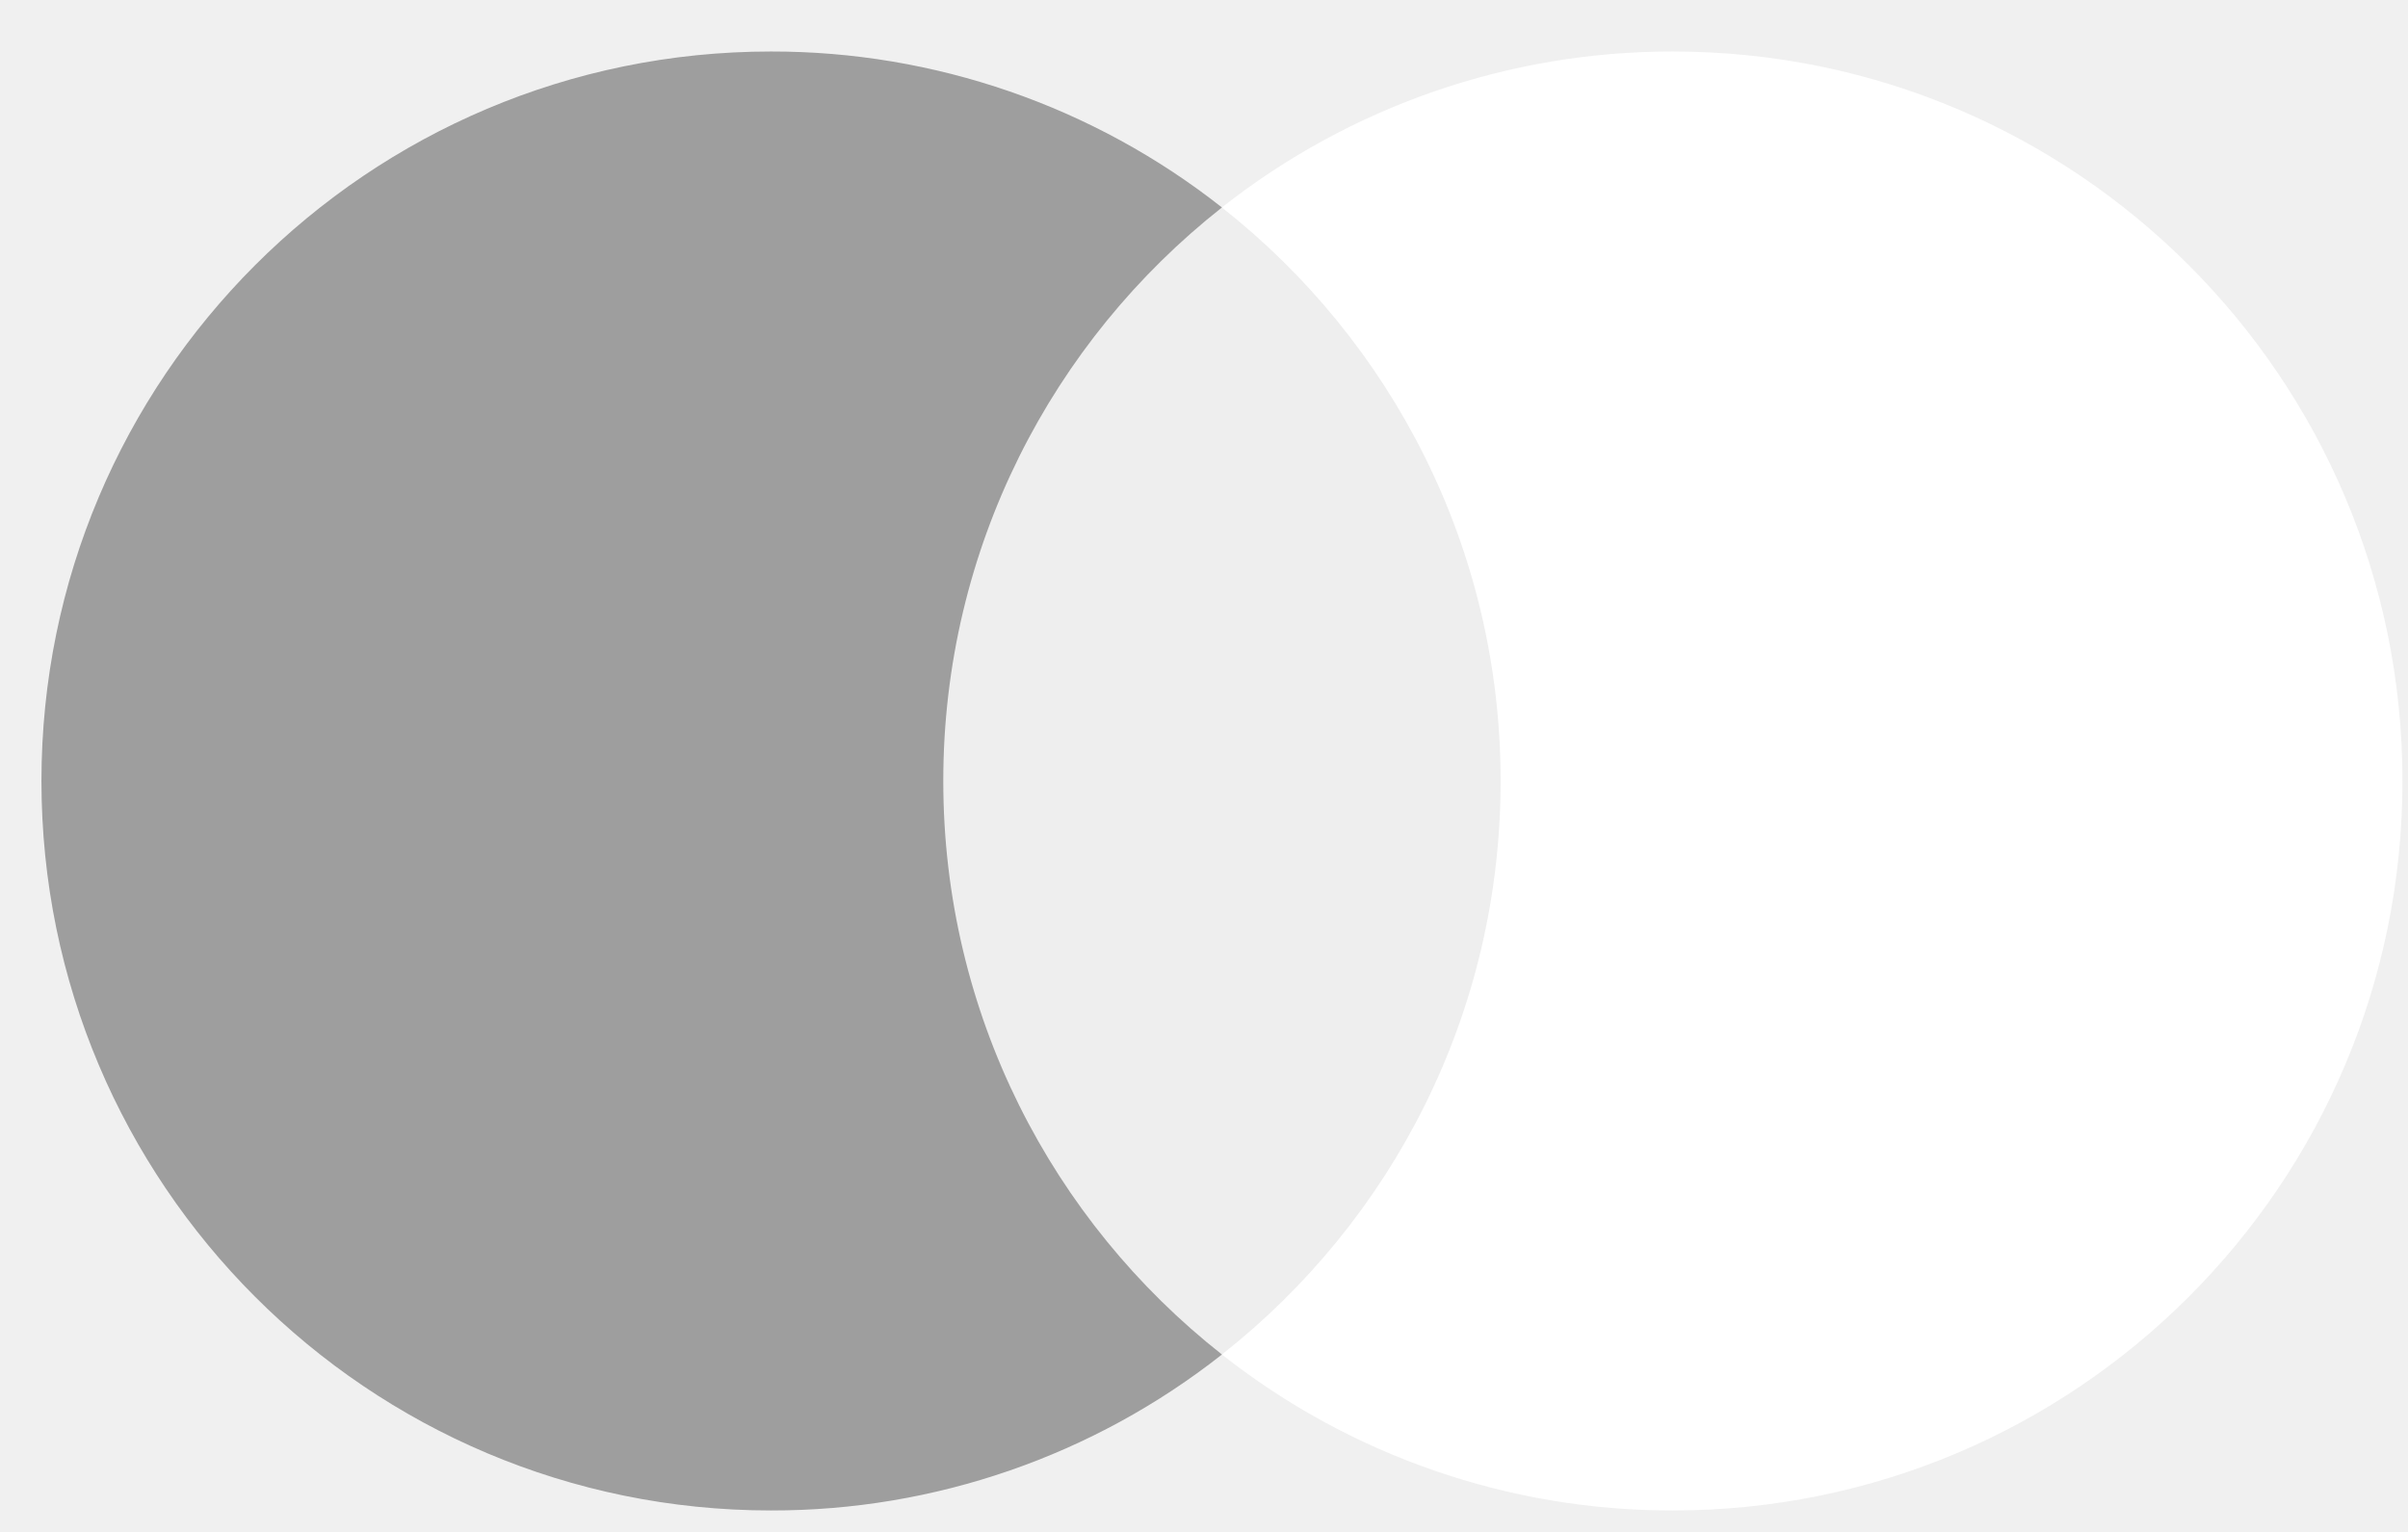
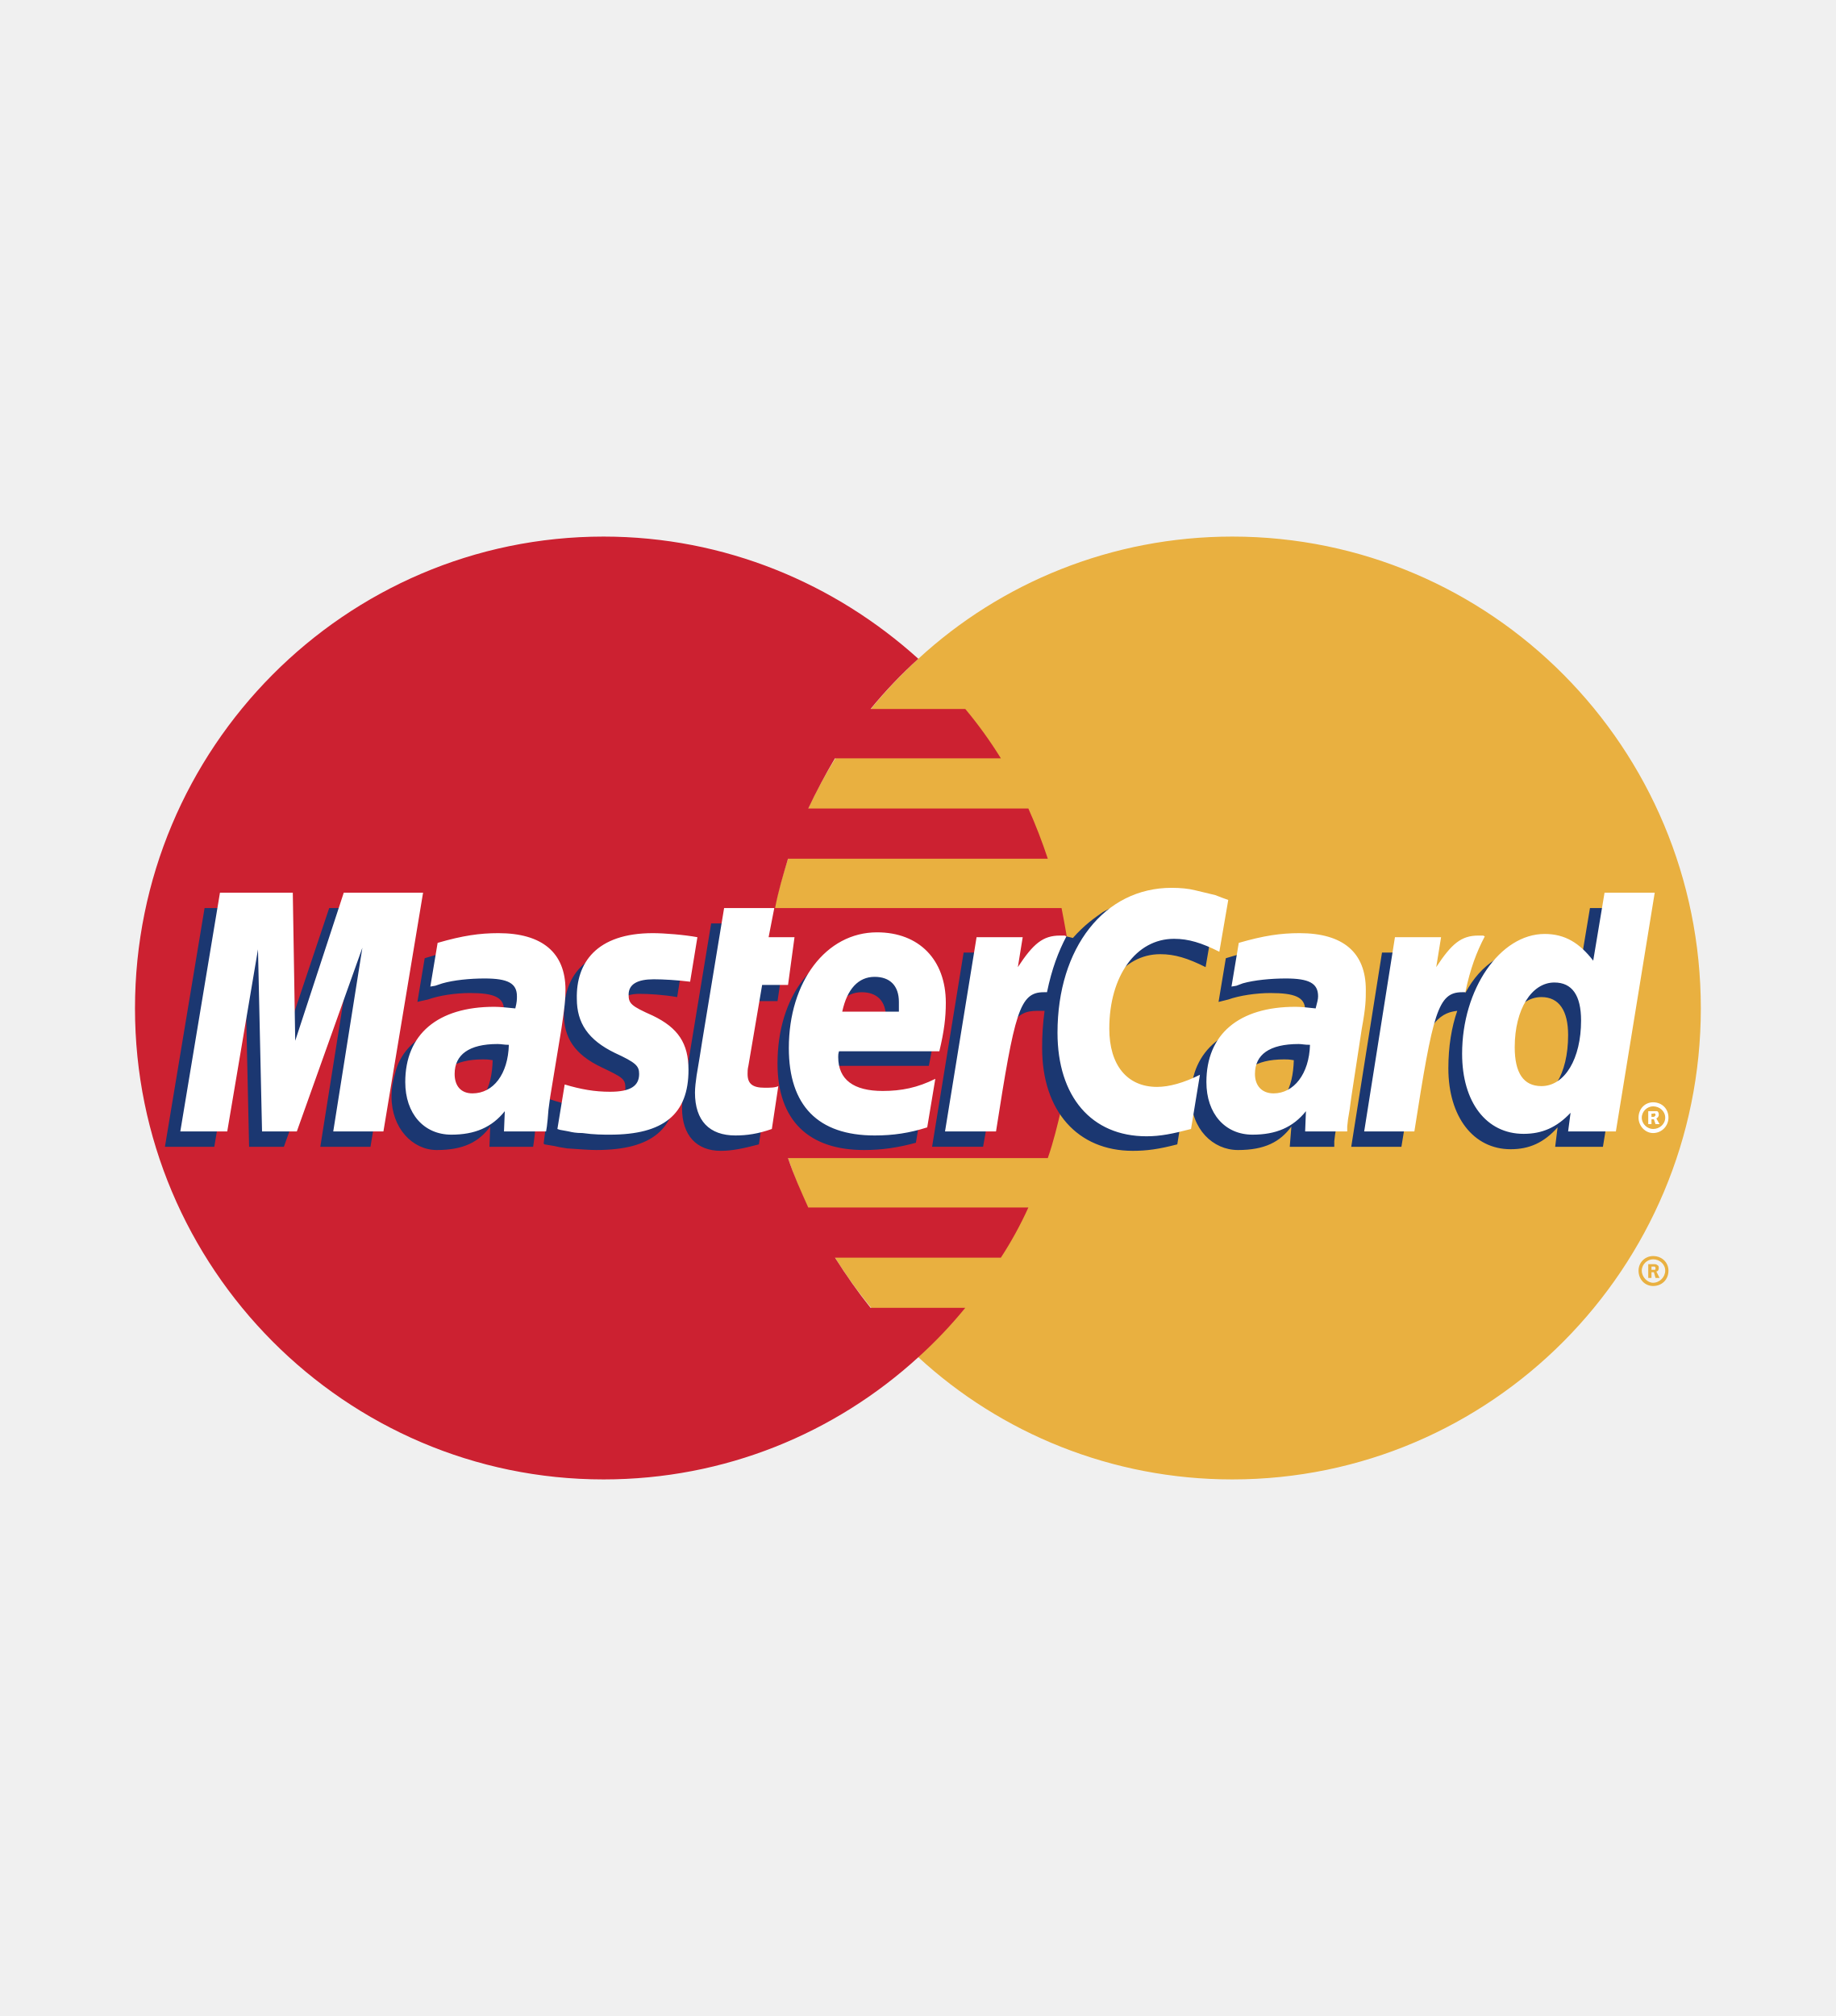
- <svg xmlns="http://www.w3.org/2000/svg" width="33" height="21" viewBox="0 0 33 21" fill="none">
-   <path d="M21.121 18.568H12.372V2.844H21.122L21.121 18.568Z" fill="#EEEEEE" />
-   <path d="M32.924 10.706C32.924 16.229 28.448 20.706 22.926 20.706C20.684 20.71 18.506 19.956 16.745 18.568C19.072 16.737 20.565 13.896 20.565 10.706C20.565 7.517 19.072 4.676 16.745 2.844C18.506 1.456 20.683 0.703 22.925 0.706C28.448 0.706 32.924 5.183 32.924 10.706" fill="white" />
-   <path d="M12.927 10.706C12.927 7.517 14.42 4.676 16.746 2.844C14.985 1.456 12.808 0.703 10.566 0.706C5.044 0.706 0.568 5.183 0.568 10.706C0.568 16.229 5.044 20.706 10.566 20.706C12.808 20.71 14.985 19.956 16.746 18.568C14.42 16.738 12.927 13.896 12.927 10.706Z" fill="#9E9E9E" />
+ <svg xmlns="http://www.w3.org/2000/svg" width="51" height="56" viewBox="0 0 192.756 192.756">
+   <g fill-rule="evenodd" clip-rule="evenodd">
+     <path fill="none" d="M0 0h192.756v192.756H0V0z" />
+     <path d="M96.42 133.041c8.667 7.986 20.306 12.83 32.966 12.83 27.189 0 49.195-22.176 49.195-49.451 0-27.358-22.006-49.535-49.195-49.535-12.66 0-24.299 4.843-32.966 12.83-9.941 9.091-16.229 22.176-16.229 36.705.001 14.529 6.288 27.615 16.229 36.621z" fill="#e9b040" />
+     <path d="M172.041 123.949c0-.85.68-1.529 1.529-1.529.934 0 1.613.68 1.613 1.529 0 .936-.68 1.615-1.613 1.615-.849 0-1.529-.679-1.529-1.615zm1.529 1.276c.68 0 1.273-.596 1.273-1.275s-.594-1.189-1.273-1.189c-.596 0-1.189.51-1.189 1.189s.594 1.275 1.189 1.275zm-.17-.51h-.34v-1.445h.594c.086 0 .256 0 .34.086.17.084.17.17.17.34s-.084.34-.254.34l.34.68h-.426l-.17-.596h-.254v.595-.85h.34c.084 0 .084-.086.084-.17 0-.086 0-.086-.084-.17h-.34v1.19z" fill="#e9b040" />
+     <path d="M112.309 91.153c-.17-1.784-.51-3.483-.85-5.268H81.381c.34-1.784.85-3.483 1.359-5.183h27.275a56.916 56.916 0 0 0-2.039-5.268H84.865a62.38 62.38 0 0 1 2.804-5.268h17.419a44.706 44.706 0 0 0-3.738-5.183h-9.942a48.87 48.87 0 0 1 5.013-5.268c-8.751-7.902-20.307-12.83-33.052-12.83-27.104 0-49.195 22.177-49.195 49.535 0 27.275 22.091 49.451 49.195 49.451 12.745 0 24.3-4.844 33.052-12.83a47.105 47.105 0 0 0 4.929-5.184h-9.942c-1.36-1.699-2.549-3.398-3.739-5.268h17.419a39.517 39.517 0 0 0 2.889-5.268H84.865c-.765-1.699-1.529-3.398-2.125-5.184h27.275c.594-1.699 1.02-3.482 1.443-5.268.34-1.699.68-3.482.85-5.268a51.61 51.61 0 0 0 .256-5.184c0-1.781-.085-3.565-.255-5.264z" fill="#cc2131" />
+     <path d="M172.041 107.891c0-.934.68-1.613 1.529-1.613.934 0 1.613.68 1.613 1.613 0 .85-.68 1.615-1.613 1.615-.849 0-1.529-.766-1.529-1.615zm1.529 1.189c.68 0 1.273-.51 1.273-1.189s-.594-1.189-1.273-1.189c-.596 0-1.189.51-1.189 1.189s.594 1.189 1.189 1.189zm-.17-.51h-.34v-1.359H173.994c.17.086.17.256.17.426 0 .084-.084.254-.254.34l.34.594h-.426l-.17-.51h-.254v.509-.764h.17c.084 0 .17 0 .17-.086.084 0 .084-.084.084-.17 0 0 0-.084-.084-.084 0-.086-.086 0-.17 0h-.17v1.104z" fill="#fff" />
+     <path d="M79.682 110.695c-1.614.424-2.804.68-3.993.68-2.549 0-4.079-1.615-4.079-4.504 0-.594.085-1.189.17-1.869l.34-1.953.255-1.615L74.669 87.5h5.098l-.595 3.059h3.229l-.765 5.098h-3.229l-1.359 8.326c-.085.426-.085.68-.085.85 0 1.105.51 1.529 1.784 1.529.595 0 1.104-.084 1.614-.17l-.679 4.503zM96.166 110.525c-1.869.51-3.568.764-5.438.764-5.778 0-9.092-3.059-9.092-9.09 0-7.053 3.909-12.151 9.346-12.151 4.333 0 7.137 2.889 7.137 7.391 0 1.531-.17 2.975-.594 5.014H86.904c-.085.34-.085.51-.085.68 0 2.379 1.614 3.568 4.673 3.568 1.954 0 3.653-.424 5.523-1.273l-.849 5.097zm-3.144-12.15v-1.02c0-1.699-.935-2.634-2.549-2.634-1.7 0-2.889 1.274-3.399 3.653h5.948v.001zM38.898 110.949H33.63l3.059-19.286-6.882 19.286h-3.653l-.425-19.201-3.229 19.201h-5.183l4.163-25.064h7.732l.17 15.465 5.183-15.465h8.497l-4.164 25.064zM51.729 101.859c-.51-.086-.68-.086-1.02-.086-3.059 0-4.588 1.189-4.588 3.059 0 1.275.765 2.125 1.954 2.125 2.549 0 3.568-2.125 3.654-5.098zm4.248 9.09h-4.588l.085-2.123c-1.19 1.613-2.804 2.463-5.608 2.463-2.549 0-4.758-2.293-4.758-5.607 0-.934.17-1.783.425-2.633.849-3.145 3.993-5.098 8.836-5.184.595 0 1.529 0 2.379.086.169-.68.169-.936.169-1.36 0-1.36-1.104-1.785-3.568-1.785-1.529 0-3.229.255-4.418.68l-.765.17-.34.084.765-4.588c2.464-.765 4.248-1.104 6.203-1.104 4.588 0 7.052 2.124 7.052 6.032 0 1.02.085 1.785-.255 3.994l-1.189 7.307-.17 1.275-.085 1.02-.085.68-.085.593zM121.826 90.728c1.529 0 2.889.425 4.758 1.359l.934-5.438c-.51-.255-.68-.255-1.359-.51l-2.123-.595c-.68-.17-1.529-.255-2.465-.255-2.635 0-4.164.085-5.777 1.02-.85.595-1.955 1.36-3.145 2.719l-.68-.17-5.438 3.823.256-2.124h-5.609l-3.312 20.391h5.354l1.953-10.959s.766-1.531 1.105-2.039c1.02-1.275 1.869-1.275 2.973-1.275h.426a27.428 27.428 0 0 0-.256 3.908c0 6.627 3.738 10.791 9.516 10.791 1.445 0 2.721-.17 4.674-.68l.936-5.777c-1.699.934-3.229 1.359-4.504 1.359-3.143 0-5.014-2.379-5.014-6.117-.002-5.523 2.803-9.431 6.797-9.431zM166.941 85.885l-1.188 7.137c-1.275-1.954-2.805-2.889-4.844-2.889-2.805 0-5.438 1.614-7.053 4.673v-.084l-3.398-2.04.34-2.124h-5.693l-3.229 20.391h5.268l1.785-10.959s1.359-1.531 1.699-2.039c.85-1.02 1.699-1.191 2.379-1.275-.594 1.699-.934 3.738-.934 6.033 0 5.098 2.633 8.496 6.541 8.496 1.955 0 3.484-.68 4.928-2.295l-.254 2.039h5.014l4.078-25.064h-5.439zm-6.541 20.222c-1.785 0-2.719-1.359-2.719-3.994 0-3.994 1.699-6.882 4.162-6.882 1.869 0 2.805 1.445 2.805 3.994 0 4.078-1.699 6.882-4.248 6.882zM135.846 101.859c-.51-.086-.68-.086-1.02-.086-3.061 0-4.59 1.189-4.59 3.059 0 1.275.766 2.125 1.955 2.125 2.549 0 3.569-2.125 3.655-5.098zm4.248 9.09h-4.674l.17-2.123c-1.189 1.613-2.805 2.463-5.607 2.463-2.635 0-4.928-2.209-4.928-5.607 0-4.842 3.652-7.816 9.43-7.816.596 0 1.529 0 2.295.086.17-.68.256-.936.256-1.36 0-1.36-1.105-1.785-3.654-1.785-1.445 0-3.229.255-4.418.68l-.68.17-.34.084.764-4.588c2.465-.765 4.25-1.104 6.203-1.104 4.588 0 6.967 2.124 6.967 6.032 0 1.02.17 1.785-.254 3.994l-1.105 7.307-.17 1.275-.17 1.02-.084.68v.592h-.001zM67.107 94.891c1.02 0 2.464.085 3.994.34l.765-4.758c-1.53-.17-3.569-.425-4.759-.425-5.947 0-7.901 3.229-7.901 6.967 0 2.465 1.104 4.248 3.993 5.607 2.124 1.02 2.464 1.189 2.464 2.125 0 1.273-1.104 2.039-3.144 2.039-1.614 0-3.144-.256-4.843-.85l-.595 4.672.084.086 1.02.17c.34.084.765.17 1.36.254 1.274.086 2.379.17 3.059.17 5.948 0 8.412-2.293 8.412-6.797 0-2.803-1.36-4.502-3.994-5.691-2.294-1.021-2.549-1.189-2.549-2.125 0-.934 1.02-1.784 2.634-1.784z" fill="#1b3771" />
+     <path d="M128.963 85.035l-.936 5.438c-1.869-.935-3.229-1.359-4.758-1.359-3.994 0-6.797 3.908-6.797 9.431 0 3.824 1.869 6.117 5.014 6.117 1.273 0 2.803-.424 4.502-1.273l-.934 5.691c-1.955.51-3.229.766-4.674.766-5.777 0-9.346-4.164-9.346-10.875 0-8.922 4.928-15.21 11.98-15.21.934 0 1.783.085 2.463.255l2.125.51c.681.255.851.34 1.361.509zM111.799 88.774h-.51c-1.783 0-2.803.85-4.418 3.313l.51-3.144h-4.844l-3.312 20.392h5.354c1.953-12.49 2.463-14.614 5.012-14.614h.34c.51-2.464 1.189-4.249 2.039-5.863l-.171-.084zM81.042 109.08c-1.444.51-2.634.68-3.823.68-2.719 0-4.249-1.529-4.249-4.502 0-.51.085-1.189.17-1.785l.34-2.039.255-1.613 2.294-13.936h5.268l-.595 3.059h2.719l-.68 5.013h-2.719l-1.444 8.497c-.085.34-.085.596-.085.85 0 1.02.51 1.445 1.784 1.445.595 0 1.104 0 1.444-.17l-.679 4.501zM60.565 95.401c0 2.55 1.189 4.333 3.993 5.693 2.209 1.02 2.549 1.359 2.549 2.209 0 1.275-.935 1.869-3.059 1.869-1.614 0-3.059-.254-4.758-.764l-.765 4.672.255.086.935.17c.339.084.765.17 1.444.17 1.189.17 2.209.17 2.889.17 5.607 0 8.242-2.125 8.242-6.797 0-2.805-1.104-4.42-3.738-5.693-2.294-1.02-2.549-1.274-2.549-2.209 0-1.104.935-1.614 2.634-1.614 1.02 0 2.464.085 3.824.255l.764-4.673c-1.359-.255-3.483-.425-4.673-.425-5.948-.001-8.072 3.143-7.987 6.881zM169.662 109.336h-5.014l.256-1.955c-1.445 1.529-2.975 2.209-4.93 2.209-3.908 0-6.457-3.312-6.457-8.41 0-6.798 3.994-12.576 8.666-12.576 2.125 0 3.654.935 5.1 2.804l1.189-7.137h5.268l-4.078 25.065zm-7.818-4.758c2.465 0 4.164-2.889 4.164-6.883 0-2.634-.936-3.994-2.805-3.994-2.379 0-4.162 2.804-4.162 6.798 0 2.72.934 4.079 2.803 4.079zM97.355 108.91c-1.87.596-3.569.85-5.523.85-5.948 0-9.007-3.143-9.007-9.176 0-6.967 3.909-12.15 9.262-12.15 4.418 0 7.221 2.889 7.221 7.392 0 1.53-.17 2.975-.68 5.098H88.094c-.085.256-.085.426-.085.596 0 2.379 1.615 3.568 4.673 3.568 1.954 0 3.653-.34 5.523-1.275l-.85 5.097zm-2.974-12.15v-1.019c0-1.699-.935-2.634-2.549-2.634-1.699 0-2.889 1.275-3.399 3.653h5.948zM40.258 109.336H34.99l3.059-19.288-6.882 19.288h-3.654l-.425-19.118-3.228 19.118h-4.928l4.163-25.065h7.647l.255 15.549 5.097-15.549h8.327l-4.163 25.065zM53.428 100.244c-.51 0-.765-.084-1.19-.084-2.974 0-4.503 1.104-4.503 3.143 0 1.275.68 2.039 1.869 2.039 2.209 0 3.739-2.039 3.824-5.098zm3.908 9.092h-4.419l.085-2.125c-1.36 1.699-3.144 2.465-5.608 2.465-2.889 0-4.843-2.209-4.843-5.523 0-5.012 3.398-7.901 9.346-7.901.595 0 1.36.085 2.209.169.17-.679.17-.934.17-1.274 0-1.359-.935-1.869-3.399-1.869-1.529 0-3.229.17-4.418.51l-.765.255-.51.085.765-4.588c2.634-.765 4.418-1.02 6.373-1.02 4.588 0 7.052 2.039 7.052 5.947 0 1.02-.085 1.785-.425 4.079l-1.19 7.223-.17 1.273-.085 1.02-.085.766-.083.508zM137.545 100.244c-.596 0-.85-.084-1.189-.084-3.059 0-4.59 1.104-4.59 3.143 0 1.275.766 2.039 1.955 2.039 2.125 0 3.738-2.039 3.824-5.098zm3.908 9.092h-4.418l.084-2.125c-1.359 1.699-3.143 2.465-5.607 2.465-2.889 0-4.844-2.209-4.844-5.523 0-5.012 3.398-7.901 9.346-7.901.596 0 1.361.085 2.125.169.17-.679.256-.934.256-1.274 0-1.359-.936-1.869-3.398-1.869-1.531 0-3.314.17-4.504.51l-.68.255-.51.085.764-4.588c2.635-.765 4.418-1.02 6.373-1.02 4.588 0 6.967 2.039 6.967 5.947 0 1.02 0 1.785-.424 4.079l-1.105 7.223-.17 1.273-.17 1.02-.084.766v.508h-.001zM155.727 88.774h-.51c-1.783 0-2.803.85-4.418 3.313l.51-3.144h-4.844l-3.229 20.392h5.268c1.955-12.49 2.465-14.614 5.014-14.614h.34c.51-2.464 1.189-4.249 2.039-5.863l-.17-.084z" fill="#fff" />
+   </g>
</svg>
